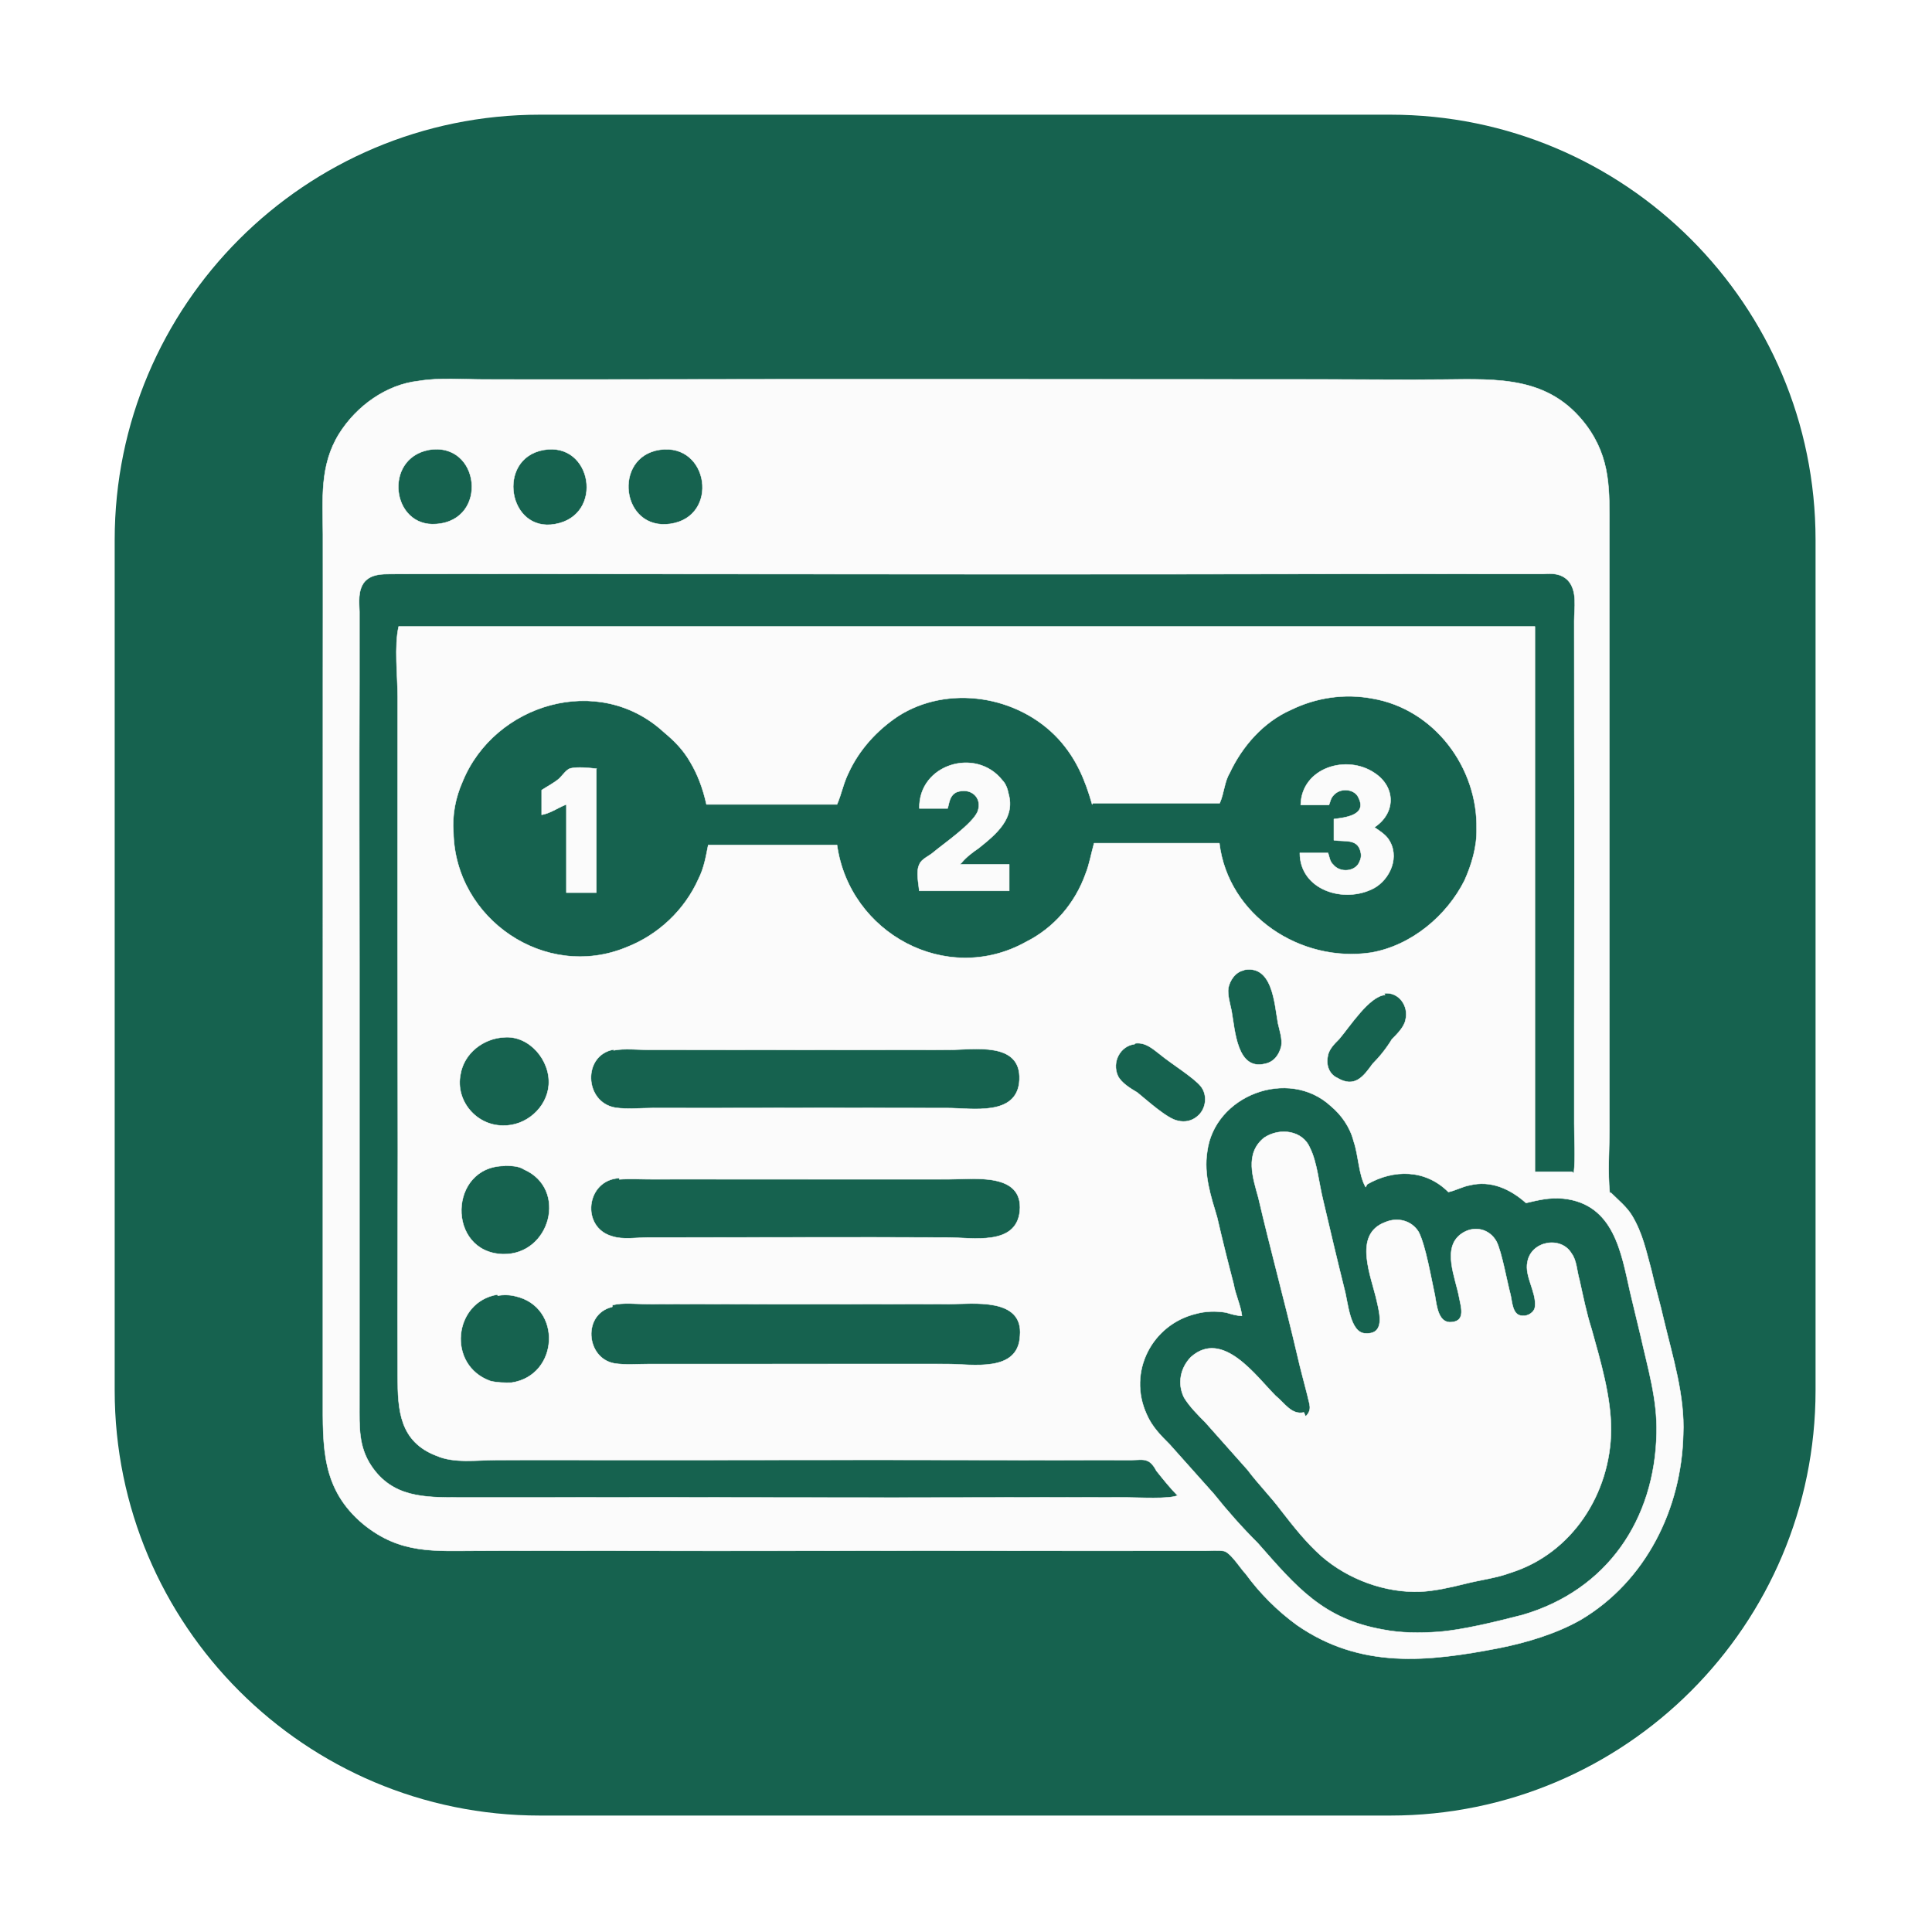
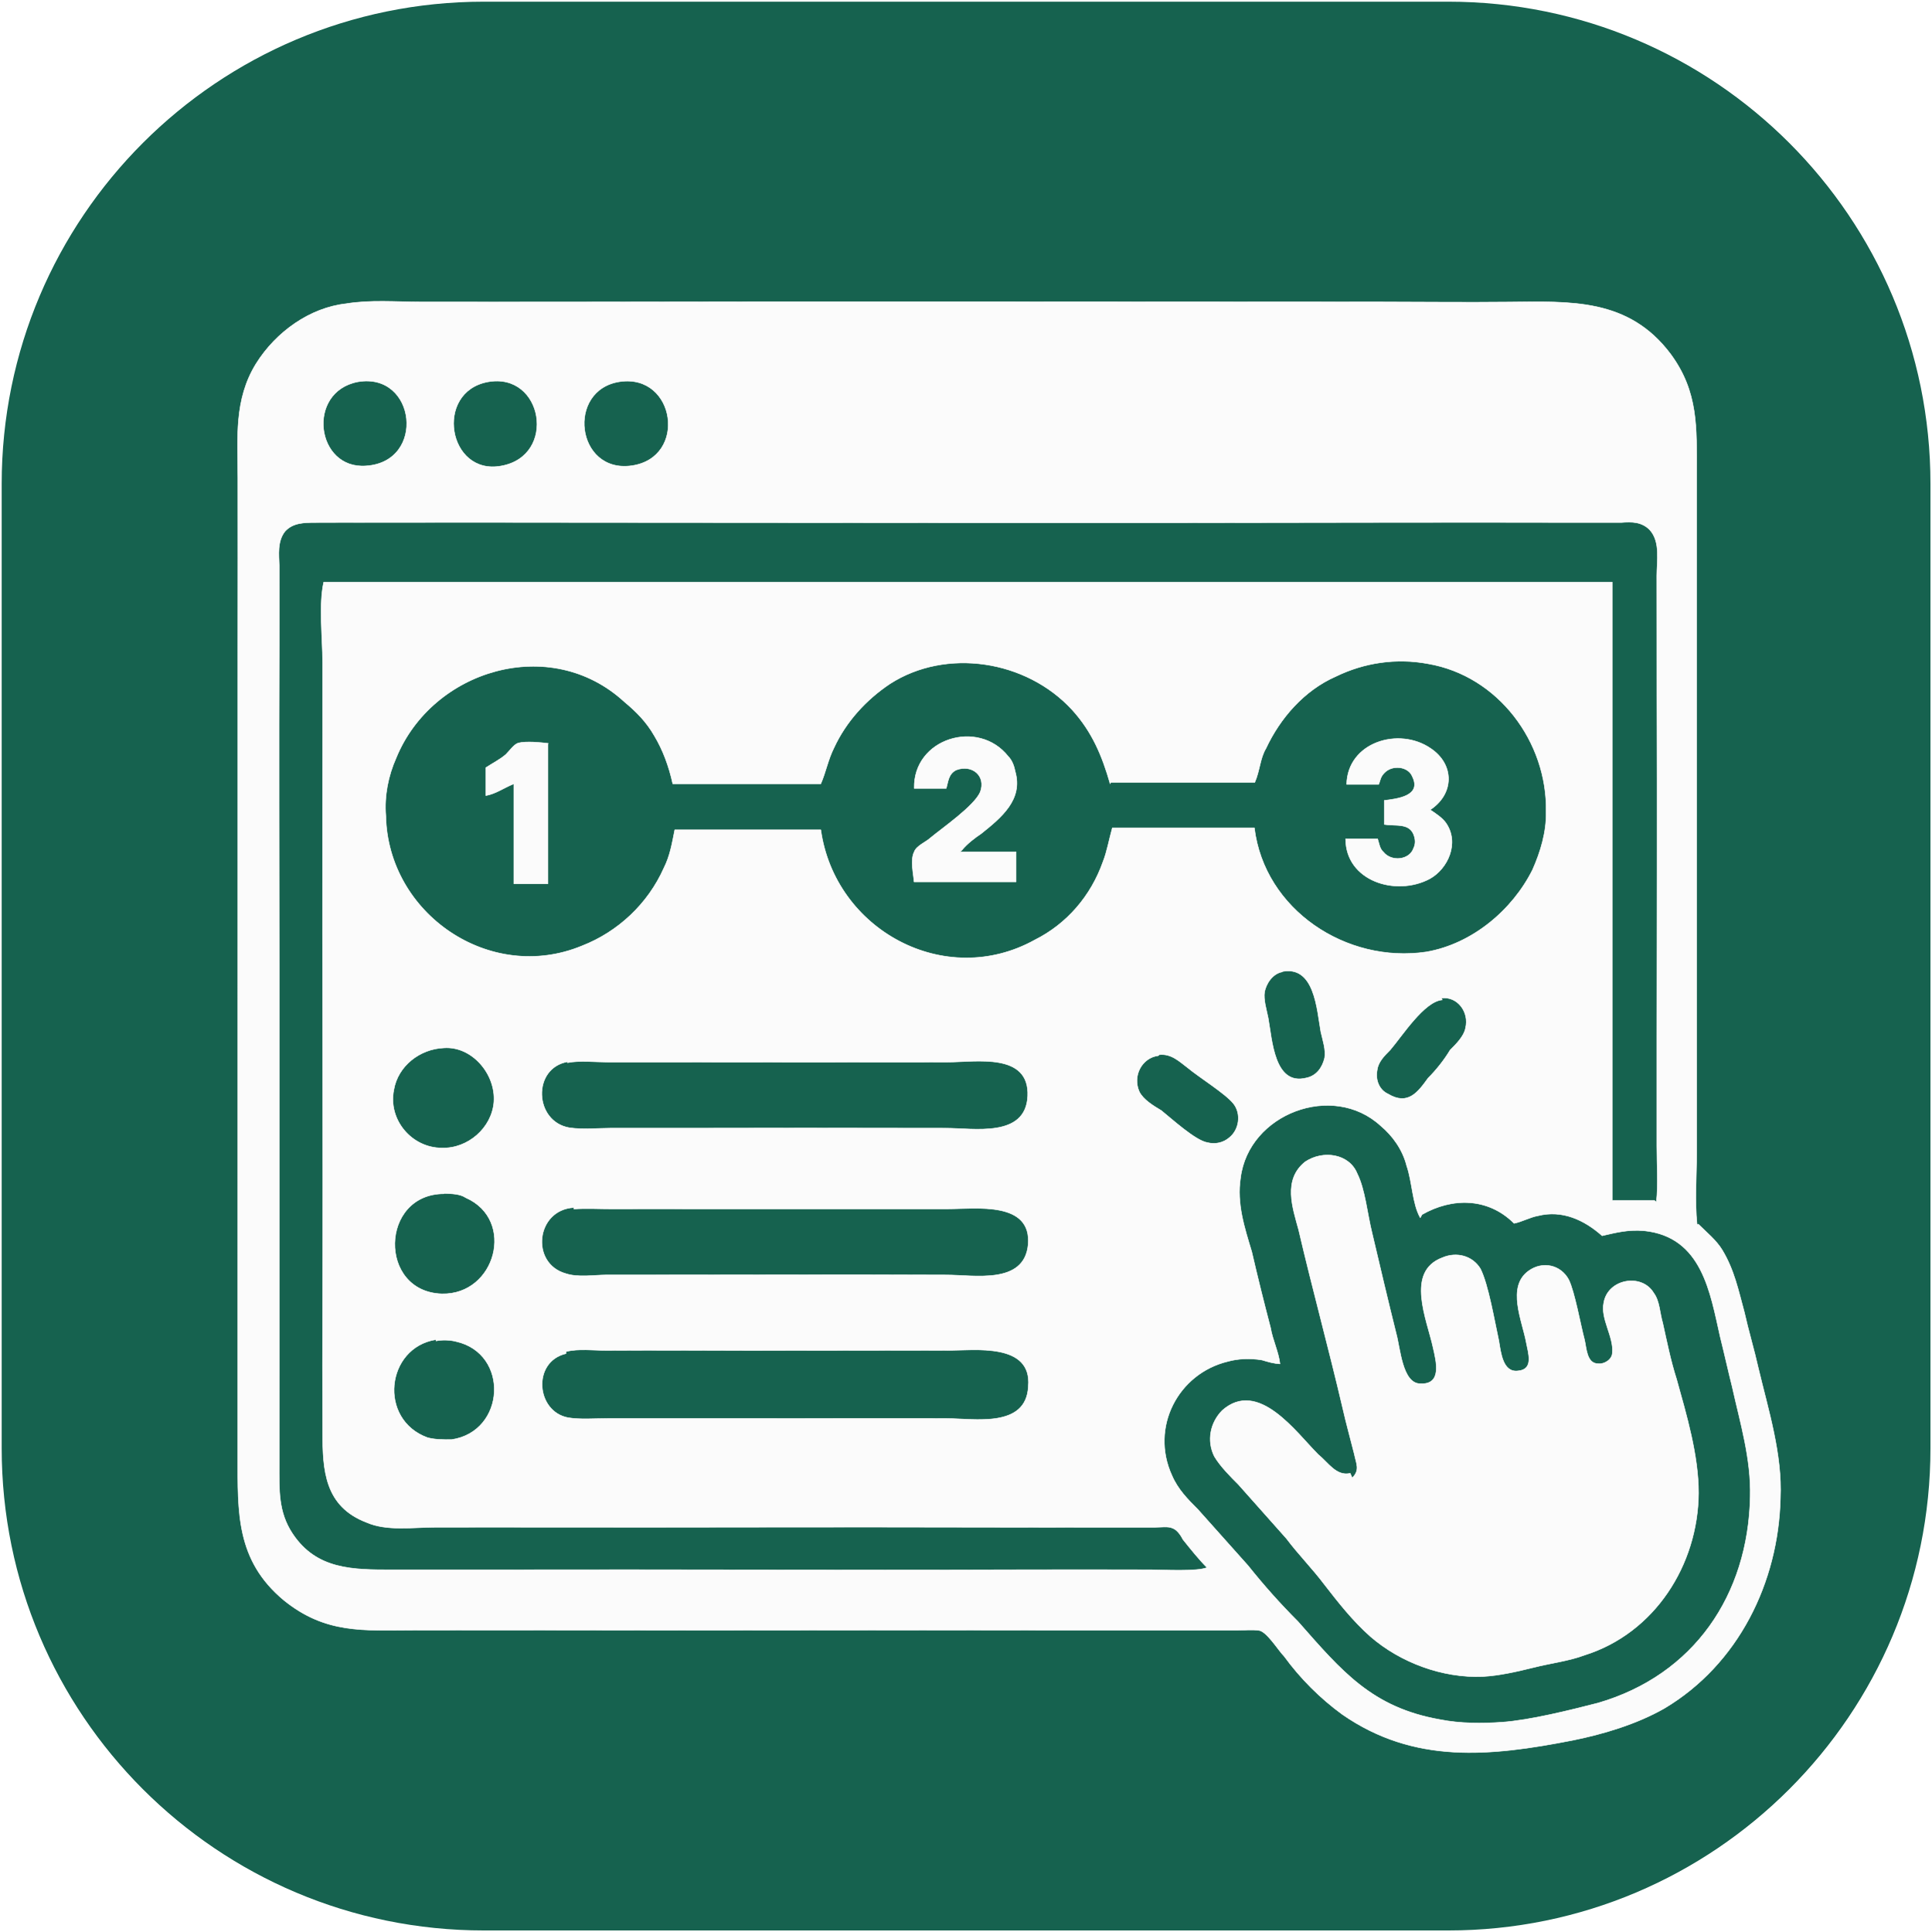
- <svg xmlns="http://www.w3.org/2000/svg" viewBox="0 0 1095 1095">
+ <svg xmlns="http://www.w3.org/2000/svg" viewBox="64.16 64.16 965.61 965.61" width="48" height="48" preserveAspectRatio="none">
  <rect x="65" y="65" width="964" height="964" rx="241" fill="#16624f" />
  <path d="m913 676c4 4 9 8 12 13 6 10 8 20 11 31 2 9 5 19 7 28 5 21 12 43 11 65-1 42-21 83-58 105-14 8-31 13-46 16-41 8-79 12-115-13-11-8-21-18-29-29-3-3-9-13-13-13-3-0.4-7-0.04-10-0.05-8-0.02-17 0-25 0-24-0.02-48 0.06-72 0-81-0.2-161 0.2-242-0.03-24-0.07-49 0.01-73 0.02-25 0.02-44 2-65-15-24-20-23-44-23-72 0.01-23 0.01-47 0-70-0.06-112 0.09-224 0.02-336-0.02-28 0.09-55 0.01-83-0.05-20-2-39 9.1-57 10-16 27-28 45-30 12-2 25-0.9 37-0.87 24-0.01 48 0.07 72 0.01 135-0.3 271-0.04 406-0.03 22 0.01 44 0.3 66 0.06 31-0.3 60-2 81 26 14 19 13 37 13 59 0.02 22 0 45-0.01 67-0.02 68 0.03 137 0.01 205-0.01 23 0.02 45 0.02 68 0 12-1 24 0.21 36zm-670-421c-26 5-21 44 4.2 42 30-2 25-47-4.2-42zm65 0.03c-27 5-20 47 6.7 42 28-5 21-47-6.7-42zm66-0.12c-27 4-22 46 5.9 42 28-4 22-46-5.9-42zm518 410c1-9 0.2-19 0.24-28-0.01-18-0.01-37 0-55 0.04-57 0.2-113 0.02-170-0.05-20 0.03-40-0.04-60-0.03-7 2-17-3.6-23-4-4-9-4-14-3.6-8 0-15 0.02-23 0.01-33-0.05-66-0.1-99-0.02-132 0.3-264 0.09-396 0.01-37-0.03-74-0.1-111-0.01-8 0.02-16-0.03-24 0.03-5 0.03-11-0.05-15 4.4-4 5-3 12-2.9 17-0.04 13 0.05 27 0 40-0.2 53-0.03 106 0 159 0.02 67-0.03 135 0 202 0 16-0.03 32-0.01 48 0.02 13-0.6 24 6.7 35 12 18 30 18 50 18 18-0.04 36 0.02 54-0.01 85-0.2 171 0.3 256-0.01 23-0.08 46-0.05 69 0.01 6 0.01 23 1 28-1.1-4-4-8-9-12-14-1-2-3-5-5.3-5.7-2-1-6-0.4-8.7-0.41-7-0.02-13-0.02-20-0.01-23 0.03-47 0.05-70-0.02-70-0.2-140 0.1-210 0.01-20-0.02-40-0.06-60 0-11 0.04-24 2-34-2.4-21-8-22-26-22-45-0.1-22-0.1-45-0.01-67 0.3-81-0.2-162-0.04-243 0.03-25 0.06-50 0.03-75-0.02-12-2-29 0.56-40h644v309h21zm-273-209c-4-14-9-26-19-37-23-25-63-31-91-13-12 8-22 19-28 32-3 6-4 12-6.6 18h-74c-2-9-5-17-9.2-24-4-7-9-12-15-17-37-34-96-16-114 28-4 9-6 19-5.2 29 1 49 52 84 98 65 18-7 33-21 41-39 3-6 4-12 5.4-19h73c7 50 62 80 107 55 16-8 28-22 34-39 2-5 3-11 4.7-17h71c5 41 46 68 86 62 23-4 43-21 53-41 4-9 7-19 6.8-29 0.7-35-24-68-59-74-16-3-32-0.5-46 6.3-16 7-28 21-35 36-3 5-3 11-5.6 17h-72zm-75 34h28v15h-51c-0.3-4-2-11 0.08-15 1-3 6-5 8-6.9 6-5 22-16 25-23 3-8-4-14-12-11-4 2-4 6-5 9.2h-16c-0.6-25 32-35 47-16 2 2 3 5 3.5 7.6 4 14-7 23-17 31-3 2-7 5-9.6 8.2zm235-21c3 2 6 4 7.8 6.5 7 10 1 23-8.1 28-17 9-42 1-42-20h16c0.7 2 1 5 2.9 6.6 4 5 13 4 15-1.8 1-2 1-4 0.41-6-2-7-9-5-15-6v-12c6-0.8 19-2 14-12-2-5-10-6-14-1.7-2 2-2 4-2.8 5.7h-16c0.4-21 26-29 42-18 12 8 12 23-0.7 31zm-441-33v70h-17v-50c-5 2-9 5-14 5.9v-14c3-2 7-4 10-6.6 2-2 4-5 6.2-5.7 4-1 11-0.3 15 0.19zm367 114c-5 1-8 6-8.8 10-0.6 4 1 9 1.8 13 2 11 3 34 19 30 5-1 8-5 9.2-10 0.7-4-1-9-1.9-13-2-11-3-34-20-30zm80 14c-9 0.7-20 18-26 25-3 3-6 6-6.5 10-1 5 1 10 5.4 12 10 6 15-1 20-7.9 4-4 8-9 11-14 3-3 7-7 7.7-11 2-8-4-16-12-15zm-499 24c-12 0.5-23 9-25 21-3 15 9 29 24 29 13 0.4 25-10 26-23 1-14-11-28-25-27zm357 3.9c-8 1-13 10-9.4 18 2 4 7 7 11 9.4 5 4 17 15 23 16 4 1 8 0.1 11-2.5 5-4 6-12 2-17s-17-13-23-18c-4-3-8-7-14-6.4zm-295 3c-18 3-17 30 0.79 33 7 1 14 0.2 21 0.18 13-0.03 25 0.05 38 0.01 39-0.1 79-0.1 118 0 4 0.01 7 0.02 11 0.01 14-0.02 40 5 41-16 1-22-26-17-40-17-4 0-7 0.01-11 0.02-40 0.05-80 0.05-120-0.01-13-0.02-26 0-39-0.01-6 0-14-0.9-20 0.3zm426 78c-4-7-4-18-6.8-26-2-8-7-15-13-20-24-22-66-6-70 26-2 13 2 25 5.6 37 3 13 6 25 9.4 38 1 6 4 12 4.7 18-3-0.1-6-1-9-1.9-6-1-12-0.7-17 0.69-25 6-39 33-28 57 3 7 8 12 13 17 8 9 17 19 25 28 8 10 16 19 25 28 22 25 37 43 71 49 10 2 21 2 31 1.3 14-1 34-6 48-9.6 48-14 75-54 76-103 0.5-19-5-37-9-55-2-8-4-17-6-25-5-22-9-50-38-53-8-0.7-14 0.9-21 2.5-9-8-20-13-32-10-4 0.7-8 3-12 3.8-13-13-31-13-46-4.4zm-34 130c4-4 2-7 1-12-2-8-4-15-5.8-23-7-30-15-59-22-89-3-11-8-25 3.3-34 9-6 22-4 26 5.9 4 8 5 20 7.5 30 4 17 8 34 12 50 2 7 3 25 12 25 11 0.6 8-11 6.4-18-3-14-14-38 4.7-45 7-3 15-1 19 5.6 4 8 7 26 9.2 36 1 6 2 16 9.6 15 8-0.7 5-9 4.1-14-2-11-10-28 1.2-36 7-5 16-3 20 4.4 3 6 6 23 7.9 30 1 4 1 12 6.8 12 3 0.4 7-2 7.1-5.4 0.8-8-6-17-4.3-25 2-12 19-15 25-4.9 3 4 3 10 4.5 15 2 9 4 19 6.9 28 5 18 11 38 11 57-0.3 36-22 70-57 81-8 3-17 4-26 6.3-8 2-17 4-25 4.4-20 0.8-41-7-56-20-9-8-16-17-23-26-6-8-13-15-19-23l-24-27c-4-4-9-9-12-14-4-8-2-17 3.9-23 18-16 37 11 48 22 5 4 9 11 16 9.4zm-454-142c-32 0.1-33 49-1 50 27 0.6 37-37 12-48-3-2-7-2-11-2.2zm65 6.9c-19 1-22 28-4 33 6 2 14 0.7 20 0.65 12-0.01 25-0.03 37-0.02 41 0.02 81-0.2 122 0 4 0.02 7 0.04 11 0.03 14-0.02 39 5 41-15 2-22-26-18-40-18-4 0-7 0.01-11 0.01-39-0.02-78 0-117-0.01-13 0-27-0.05-40 0.01-6 0.03-13-0.4-19 0.06zm-69 66c-25 4-29 40-4.1 49 4 1 8 1 12 0.94 27-4 29-43 2.2-49-3-0.8-7-0.9-10-0.29zm65 7c-17 4-15 29 1.1 32 6 1 13 0.4 20 0.39 13 0.01 25 0 38 0 40 0.02 80 0 120-0.03 4 0 7 0.02 11 0.03 14 0.04 40 5 41-16 2-22-27-18-40-18-4 0-7-0.03-11-0.03-40 0-80 0.2-120 0-13-0.07-27-0.02-40 0.04-6 0.02-14-1-20 0.59z" fill="#fbfbfb" fill-rule="evenodd" stroke="#fbfbfb" stroke-linejoin="round" stroke-width=".25" />
</svg>
